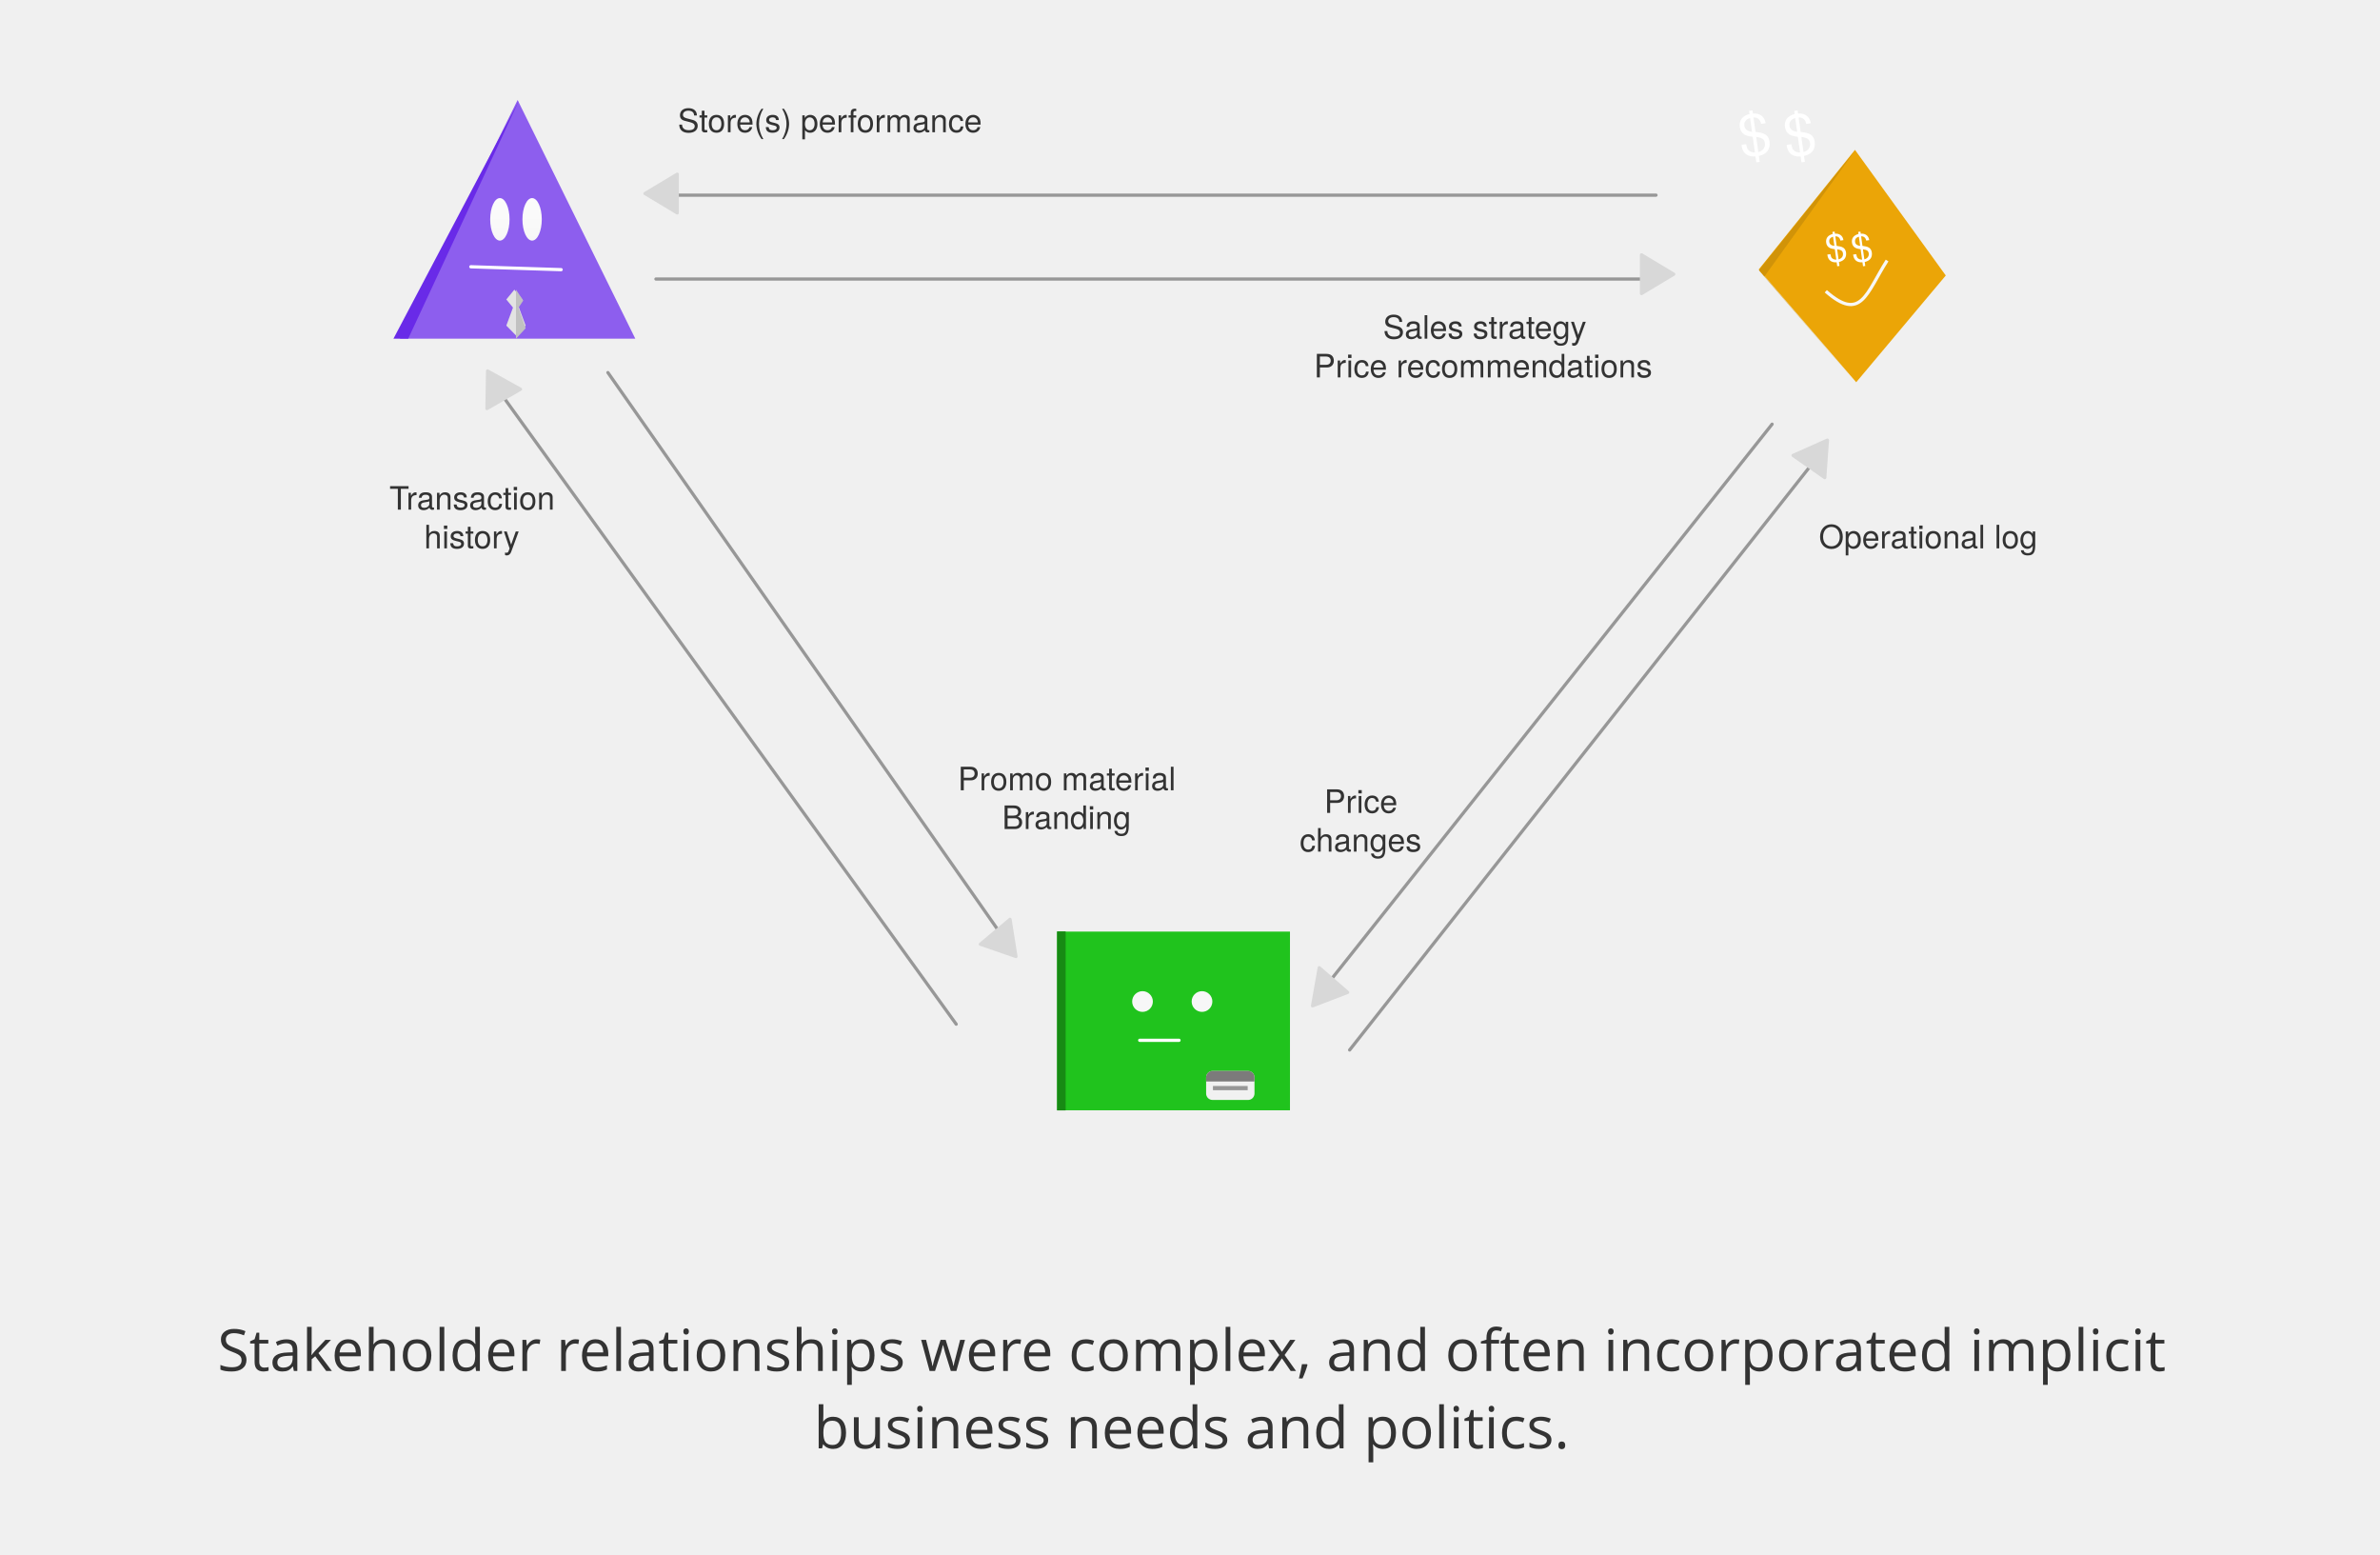
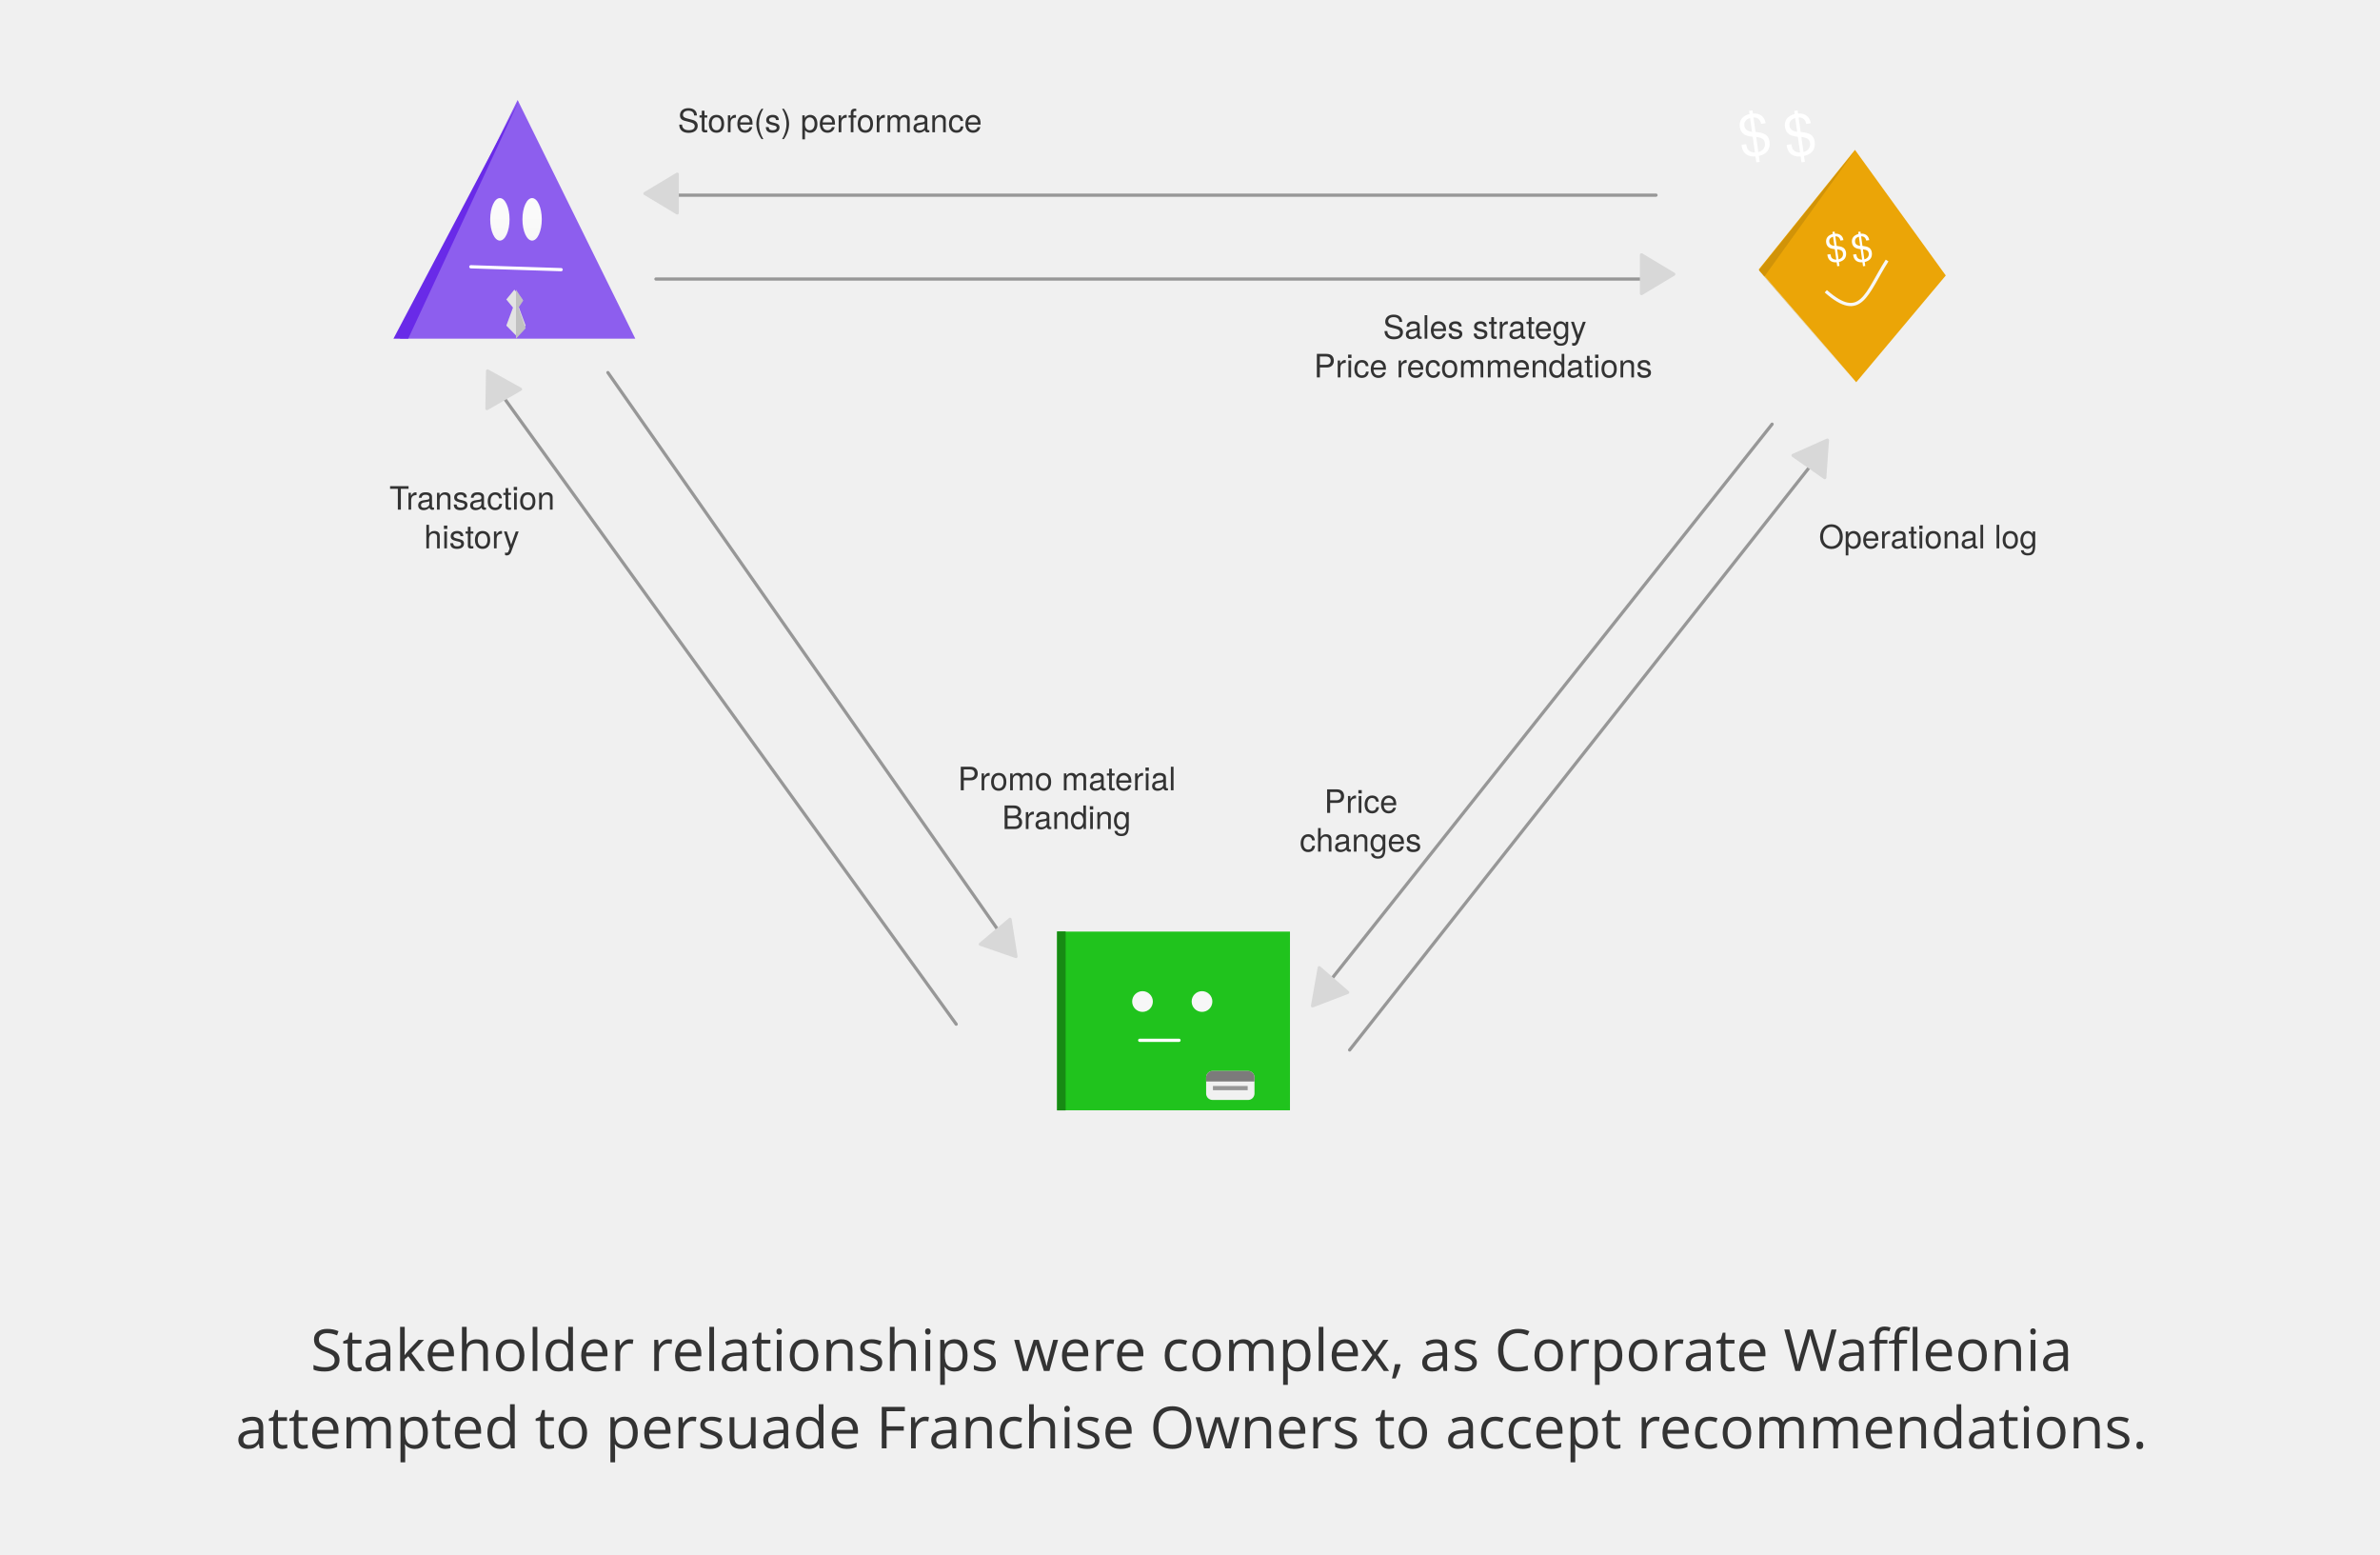
<svg xmlns="http://www.w3.org/2000/svg" width="738px" height="482px" viewBox="0 0 738 482" version="1.1" style="background: #FFFFFF;">
  <defs>
    <linearGradient x1="50%" y1="0%" x2="50%" y2="100%" id="linearGradient-1">
      <stop stop-color="#FCFCFC" offset="0%" />
      <stop stop-color="#F7F7F7" offset="100%" />
    </linearGradient>
  </defs>
  <g id="For-Website" stroke="none" stroke-width="1" fill="none" fill-rule="evenodd">
    <g id="Stakeholders-Copy">
      <g id="Group" transform="translate(119, 30)">
        <text id="Promo-material-Brand" font-family="HelveticaNeue, Helvetica Neue" font-size="10" font-weight="normal" fill="#333333">
          <tspan x="178.01" y="215">Promo material</tspan>
          <tspan x="191.72" y="227">Branding</tspan>
        </text>
        <path d="M195.5,265.5 L69.5,85.5" id="Line" stroke="#979797" stroke-linecap="round" stroke-linejoin="round" />
        <path d="M177.5,287.5 L34.5,89.5" id="Line-Copy" stroke="#979797" stroke-linecap="round" stroke-linejoin="round" />
        <text id="Sales-strategy-Price" font-family="HelveticaNeue, Helvetica Neue" font-size="10" font-weight="normal" fill="#333333">
          <tspan x="309.835" y="75">Sales strategy</tspan>
          <tspan x="288.43" y="87">Price recommendations</tspan>
        </text>
        <polygon id="Triangle" stroke="#D8D8D8" fill="#D8D8D8" stroke-linecap="round" stroke-linejoin="round" transform="translate(34.69615, 89.33013) rotate(-30) translate(-34.69615, -89.33013) " points="34.696 84.33 40.696 94.33 28.696 94.33" />
        <polygon id="Triangle-Copy" stroke="#D8D8D8" fill="#D8D8D8" stroke-linecap="round" stroke-linejoin="round" transform="translate(192.8102, 262.6869) rotate(140) translate(-192.8102, -262.6869) " points="192.81 257.687 198.81 267.687 186.81 267.687" />
        <path d="M394.5,56.5 L84.397,56.5" id="Line-2" stroke="#979797" stroke-linecap="round" stroke-linejoin="round" />
        <path d="M394.5,30.5 L84.397,30.5" id="Line-2-Copy" stroke="#979797" stroke-linecap="round" stroke-linejoin="round" />
        <text id="Store(s)-performance" font-family="HelveticaNeue, Helvetica Neue" font-size="10" font-weight="normal" fill="#333333">
          <tspan x="91.145" y="11">Store(s) performance</tspan>
        </text>
        <text id="Price-changes" font-family="HelveticaNeue, Helvetica Neue" font-size="10" font-weight="normal" fill="#333333">
          <tspan x="291.615" y="222">Price </tspan>
          <tspan x="284" y="234">changes</tspan>
        </text>
        <g id="stakeholder/corporate" transform="translate(3, 1)">
          <g id="Group-5">
            <g id="corporate-stakeholder">
              <polygon id="Triangle" fill="#8D5EEE" points="38.5 0 75 74 2 74" />
              <ellipse id="Oval-2" fill="url(#linearGradient-1)" cx="33" cy="37" rx="3" ry="6.589" />
              <ellipse id="Oval-2-Copy" fill="url(#linearGradient-1)" cx="43" cy="37" rx="3" ry="6.589" />
              <path d="M24,51.699 C33.333,51.998 42.667,52.297 52,52.597" id="Path-2" stroke="#FFFFFF" stroke-linecap="round" stroke-linejoin="round" />
              <polygon id="Polygon" fill="#E3E3E3" points="37.5 58.795 40 61.836 37.5 64.877 35 61.836" />
              <polygon id="Polygon-Copy" fill="#E3E3E3" points="38 61.836 41 69.939 38 72.986 35 69.939" />
              <g id="Group-8" transform="translate(38, 58.79452)" fill="#C1C1C1">
                <polyline id="Combined-Shape" points="0 15.205 3 11.973 0.774 5.596 0.774 5.596 2.25 3.379 0 0" />
              </g>
              <polygon id="Triangle" fill="#692AE8" points="39 0 4.575 74 0 74" />
            </g>
          </g>
        </g>
        <g id="stakeholder/manager" transform="translate(208, 258)">
          <g id="Group-3">
            <g id="Group">
              <rect id="Rectangle-3" fill="#20C31D" x="0.802" y="0.803" width="72.198" height="55.394" />
              <ellipse id="Oval-2" fill="#F7F7F7" cx="27.275" cy="22.479" rx="3.209" ry="3.211" />
              <ellipse id="Oval-2-Copy" fill="#F7F7F7" cx="45.725" cy="22.479" rx="3.209" ry="3.211" />
              <polygon id="Rectangle-3" fill="#178A14" points="0.78 0.748 3.437 0.748 3.437 56.235 0.78 56.235" />
            </g>
            <path d="M26.406,34.5 L38.594,34.5" id="Line" stroke="#FFFFFF" stroke-linecap="round" stroke-linejoin="round" />
            <g id="Group-2" transform="translate(47, 44)">
              <g id="nametag">
                <rect id="Rectangle" fill="#F1F1F1" x="0" y="0" width="15" height="9" rx="2" />
                <path d="M2,0 L13,0 L13,0 C14.105,7.78148667e-16 15,0.895 15,2 L15,3.273 L0,3.273 L0,2 L0,2 C-1.3527075e-16,0.895 0.895,2.02906125e-16 2,0 Z" id="Rectangle" fill="#7C7B7B" />
              </g>
              <path d="M2.763,5.318 L12.237,5.318" id="Line-2" stroke="#979797" stroke-width="1.3" stroke-linecap="square" />
            </g>
          </g>
        </g>
        <text id="$" transform="translate(425.5, 11.5) rotate(-8) translate(-425.5, -11.5) " font-family="HelveticaNeue, Helvetica Neue" font-size="18" font-weight="normal" fill="#FFFFFF">
          <tspan x="420" y="18">$</tspan>
        </text>
        <text id="$-copy" transform="translate(439.5, 11.5) rotate(-8) translate(-439.5, -11.5) " font-family="HelveticaNeue, Helvetica Neue" font-size="18" font-weight="normal" fill="#FFFFFF">
          <tspan x="434" y="18">$</tspan>
        </text>
        <text id="Operational-log" font-family="HelveticaNeue, Helvetica Neue" font-size="10" font-weight="normal" fill="#333333">
          <tspan x="445" y="140">Operational log</tspan>
        </text>
        <g id="stakeholder/franchise" transform="translate(420, 16)">
          <g id="Group-5">
            <g id="Group-2">
              <polygon id="Rectangle-4" fill="#EBA507" transform="translate(36.38983, 36.47732) rotate(45) translate(-36.38983, -36.47732) " points="10.784 11.143 58.235 18.773 61.995 61.812 15.902 58.438" />
              <path d="M27.152,44.296 C38.124,53.946 39.702,44.862 46.158,34.762" id="Path-4" stroke="#F7F7F7" />
              <polygon id="Rectangle-4" fill="#D19308" transform="translate(36.19835, 36.48891) rotate(45) translate(-36.19835, -36.48891) " points="10.881 11.172 18.605 58.555 61.515 61.806 16.026 58.469" />
            </g>
            <text id="$" transform="translate(30.5, 31) rotate(-8) translate(-30.5, -31) " font-family="HelveticaNeue, Helvetica Neue" font-size="12" font-weight="normal" fill="#FFFFFF">
              <tspan x="27" y="35">$</tspan>
            </text>
            <text id="$-copy" transform="translate(38.5, 31) rotate(-8) translate(-38.5, -31) " font-family="HelveticaNeue, Helvetica Neue" font-size="12" font-weight="normal" fill="#FFFFFF">
              <tspan x="35" y="35">$</tspan>
            </text>
          </g>
        </g>
        <text id="Transaction-history" font-family="HelveticaNeue, Helvetica Neue" font-size="10" font-weight="normal" fill="#333333">
          <tspan x="1.755" y="128">Transaction </tspan>
          <tspan x="12.5" y="140">history</tspan>
        </text>
        <path d="M445.5,110.5 L299.5,295.5" id="Line-3" stroke="#979797" stroke-linecap="round" stroke-linejoin="round" />
        <path d="M430.5,101.5 L291.5,276.5" id="Line-3-Copy" stroke="#979797" stroke-linecap="round" stroke-linejoin="round" />
        <polygon id="Triangle-Copy-2" stroke="#D8D8D8" fill="#D8D8D8" stroke-linecap="round" stroke-linejoin="round" transform="translate(293.9659, 276.7771) rotate(100) translate(-293.9659, -276.7771) " points="293.966 271.777 299.966 281.777 287.966 281.777" />
        <polygon id="Triangle-Copy-3" stroke="#D8D8D8" fill="#D8D8D8" stroke-linecap="round" stroke-linejoin="round" transform="translate(444.7828, 110.5372) rotate(35) translate(-444.7828, -110.5372) " points="444.783 105.537 450.783 115.537 438.783 115.537" />
        <polygon id="Triangle-Copy-4" stroke="#D8D8D8" fill="#D8D8D8" stroke-linecap="round" stroke-linejoin="round" transform="translate(395, 55) rotate(90) translate(-395, -55) " points="395 50 401 60 389 60" />
        <polygon id="Triangle-Copy-5" stroke="#D8D8D8" fill="#D8D8D8" stroke-linecap="round" stroke-linejoin="round" transform="translate(86, 30) rotate(-90) translate(-86, -30) " points="86 25 92 35 80 35" />
      </g>
      <text id="Stakeholder-relation" font-family="OpenSans, Open Sans" font-size="18" font-weight="normal" fill="#333333">
-         <tspan x="67.416" y="425">Stakeholder relationships were complex, and often incorporated implicit </tspan>
-         <tspan x="252.311" y="449">business needs and politics.</tspan>
+         <tspan x="96.274" y="425">Stakeholder relationships were complex, as Corporate Waffleonia </tspan>
+         <tspan x="73.08" y="449">attempted to persuade Franchise Owners to accept recommendations.</tspan>
      </text>
    </g>
  </g>
</svg>
